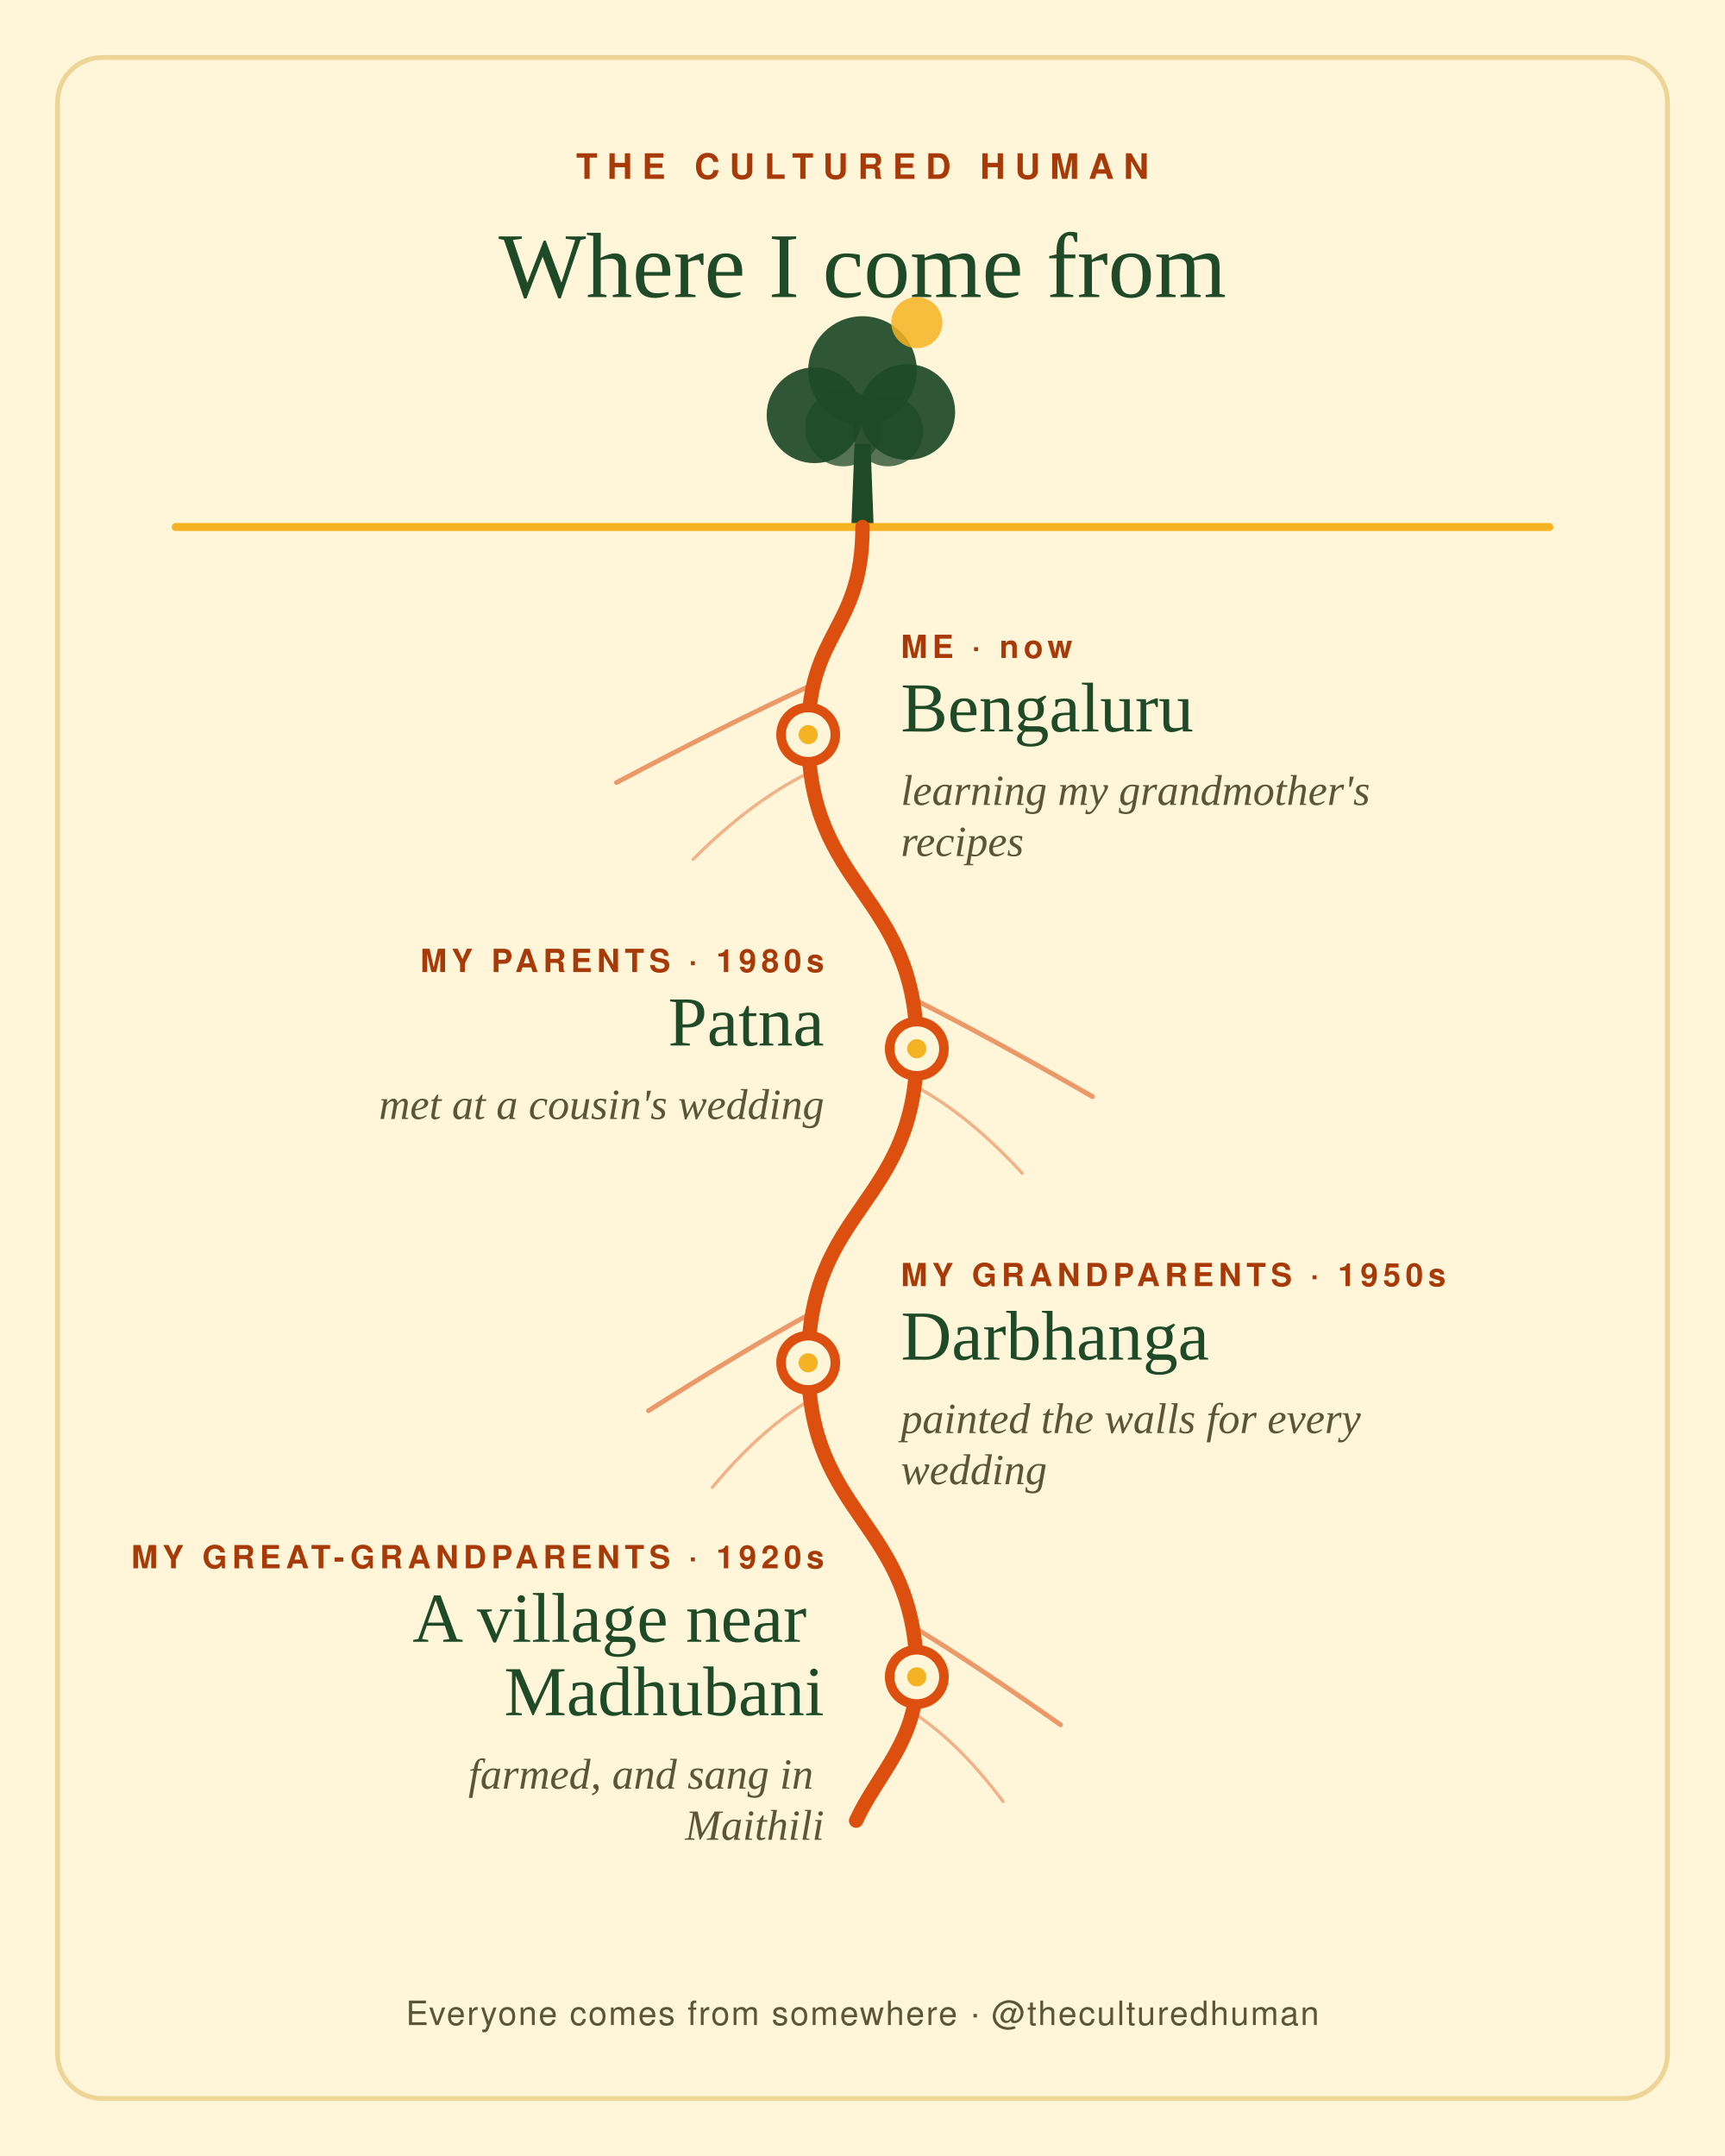
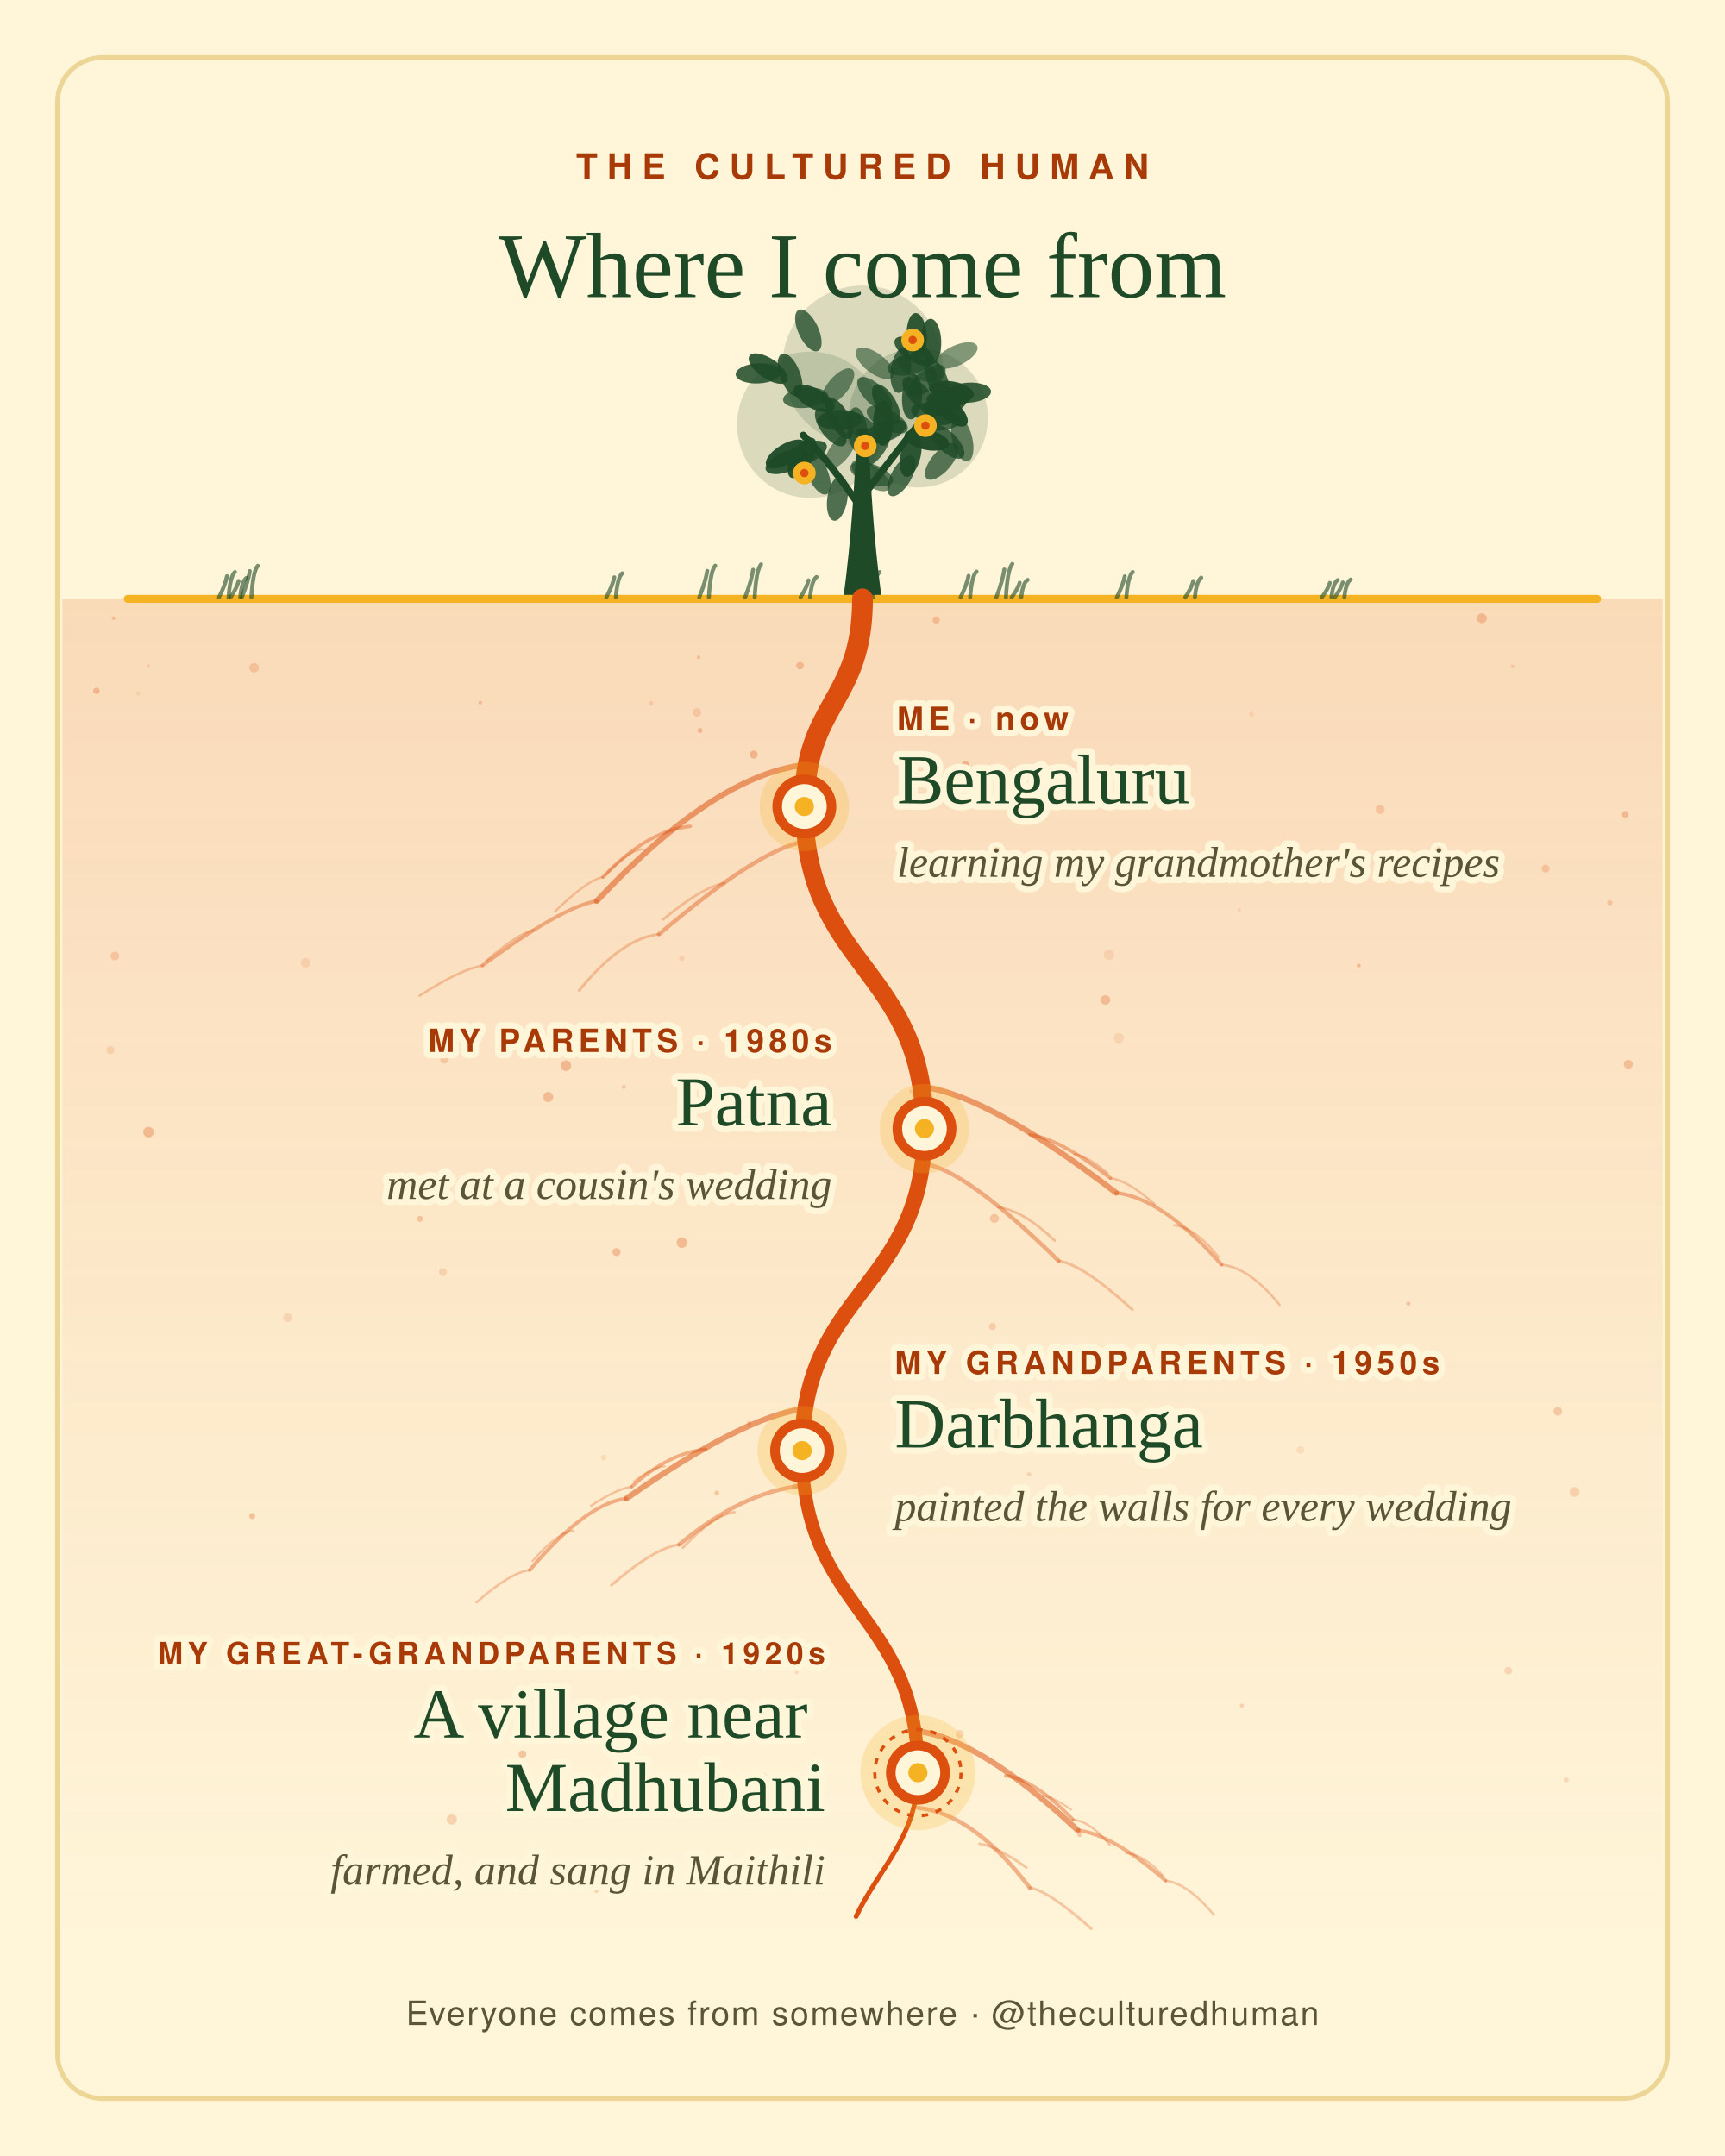
<svg xmlns="http://www.w3.org/2000/svg" viewBox="0 0 1080 1350" width="1080" height="1350">
  <rect width="1080" height="1350" fill="#FFF5D9" />
-   <rect x="36" y="36" width="1008" height="1278" rx="28" fill="none" stroke="#EDD596" stroke-width="3" />
+   <defs>
+     <linearGradient id="ex-soil" x1="0" y1="0" x2="0" y2="1">
+       <stop offset="0" stop-color="#DC4F0E" stop-opacity="0.16" />
+       <stop offset="1" stop-color="#DC4F0E" stop-opacity="0" />
+     </linearGradient>
+   </defs>
+   <rect x="39" y="375" width="1002" height="845" fill="url(#ex-soil)" />
+   <circle cx="462.8" cy="649.8" r="2" fill="#DC4F0E" fill-opacity="0.116" />
+   <circle cx="343.2" cy="686.9" r="3.2" fill="#DC4F0E" fill-opacity="0.268" />
+   <circle cx="944.3" cy="1046.1" r="2.4" fill="#DC4F0E" fill-opacity="0.174" />
+   <circle cx="448.8" cy="934.8" r="1.5" fill="#DC4F0E" fill-opacity="0.253" />
+   <circle cx="300.7" cy="440" r="1.2" fill="#DC4F0E" fill-opacity="0.232" />
+   <circle cx="692.1" cy="626.1" r="3" fill="#DC4F0E" fill-opacity="0.267" />
+   <circle cx="967.7" cy="543.9" r="2.5" fill="#DC4F0E" fill-opacity="0.201" />
+   <circle cx="437.4" cy="411.6" r="1.2" fill="#DC4F0E" fill-opacity="0.204" />
+   <circle cx="694.3" cy="597.8" r="3.3" fill="#DC4F0E" fill-opacity="0.107" />
+   <circle cx="985.8" cy="934.2" r="3.1" fill="#DC4F0E" fill-opacity="0.174" />
+   <circle cx="975.3" cy="883.7" r="2.7" fill="#DC4F0E" fill-opacity="0.223" />
+   <circle cx="86.5" cy="434.1" r="1.2" fill="#DC4F0E" fill-opacity="0.112" />
+   <circle cx="850.7" cy="604.6" r="1.2" fill="#DC4F0E" fill-opacity="0.292" />
+   <circle cx="262.9" cy="763.2" r="1.9" fill="#DC4F0E" fill-opacity="0.253" />
+   <circle cx="1007.9" cy="565.3" r="1.7" fill="#DC4F0E" fill-opacity="0.206" />
+   <circle cx="478.6" cy="1112.7" r="2.2" fill="#DC4F0E" fill-opacity="0.206" />
+   <circle cx="783.5" cy="447.2" r="1.5" fill="#DC4F0E" fill-opacity="0.108" />
+   <circle cx="516.5" cy="971.8" r="2" fill="#DC4F0E" fill-opacity="0.216" />
+   <circle cx="864.1" cy="506.9" r="2.8" fill="#DC4F0E" fill-opacity="0.198" />
+   <circle cx="436.4" cy="446.1" r="2.7" fill="#DC4F0E" fill-opacity="0.167" />
+   <circle cx="570.4" cy="683.2" r="1.2" fill="#DC4F0E" fill-opacity="0.171" />
+   <circle cx="600.8" cy="1085.8" r="2.6" fill="#DC4F0E" fill-opacity="0.175" />
+   <circle cx="498.1" cy="930.7" r="2" fill="#DC4F0E" fill-opacity="0.177" />
+   <circle cx="69.1" cy="657.5" r="2.5" fill="#DC4F0E" fill-opacity="0.139" />
+   <circle cx="157.9" cy="949.3" r="1.9" fill="#DC4F0E" fill-opacity="0.283" />
+   <circle cx="93" cy="708.9" r="3.3" fill="#DC4F0E" fill-opacity="0.295" />
+   <circle cx="927.8" cy="387.1" r="3.1" fill="#DC4F0E" fill-opacity="0.255" />
+   <circle cx="498.7" cy="1047" r="1.3" fill="#DC4F0E" fill-opacity="0.136" />
+   <circle cx="604.5" cy="479" r="2.4" fill="#DC4F0E" fill-opacity="0.292" />
+   <circle cx="71.9" cy="598.6" r="2.7" fill="#DC4F0E" fill-opacity="0.207" />
+   <circle cx="469" cy="891.2" r="1.4" fill="#DC4F0E" fill-opacity="0.239" />
+   <circle cx="644.3" cy="923.2" r="1.4" fill="#DC4F0E" fill-opacity="0.165" />
+   <circle cx="282.9" cy="1139.3" r="3.2" fill="#DC4F0E" fill-opacity="0.202" />
+   <circle cx="354.3" cy="667.3" r="3.3" fill="#DC4F0E" fill-opacity="0.293" />
+   <circle cx="980.6" cy="1114.5" r="1.6" fill="#DC4F0E" fill-opacity="0.158" />
+   <circle cx="373.4" cy="1183.7" r="1.6" fill="#DC4F0E" fill-opacity="0.188" />
+   <circle cx="777.5" cy="1068" r="1.3" fill="#DC4F0E" fill-opacity="0.195" />
+   <circle cx="785.8" cy="537.1" r="3.2" fill="#DC4F0E" fill-opacity="0.136" />
+   <circle cx="92.9" cy="417" r="1.2" fill="#DC4F0E" fill-opacity="0.118" />
+   <circle cx="191.3" cy="602.9" r="3" fill="#DC4F0E" fill-opacity="0.13" />
+   <circle cx="947.1" cy="417.3" r="1.2" fill="#DC4F0E" fill-opacity="0.146" />
+   <circle cx="60.4" cy="432.6" r="2" fill="#DC4F0E" fill-opacity="0.277" />
+   <circle cx="438.3" cy="457.4" r="1.6" fill="#DC4F0E" fill-opacity="0.271" />
+   <circle cx="621.4" cy="830.6" r="2.2" fill="#DC4F0E" fill-opacity="0.188" />
+   <circle cx="426.9" cy="600.1" r="1.7" fill="#DC4F0E" fill-opacity="0.131" />
+   <circle cx="775.9" cy="569.7" r="1.2" fill="#DC4F0E" fill-opacity="0.118" />
+   <circle cx="675.9" cy="1148.8" r="1.5" fill="#DC4F0E" fill-opacity="0.239" />
+   <circle cx="327.1" cy="1098.4" r="2.4" fill="#DC4F0E" fill-opacity="0.274" />
+   <circle cx="71.1" cy="387.2" r="1.1" fill="#DC4F0E" fill-opacity="0.22" />
+   <circle cx="494.8" cy="504.4" r="1.6" fill="#DC4F0E" fill-opacity="0.24" />
+   <circle cx="386" cy="784" r="2.5" fill="#DC4F0E" fill-opacity="0.288" />
+   <circle cx="390.6" cy="680.6" r="1.3" fill="#DC4F0E" fill-opacity="0.208" />
+   <circle cx="622.6" cy="762.9" r="2.8" fill="#DC4F0E" fill-opacity="0.231" />
+   <circle cx="814.2" cy="907.9" r="2.4" fill="#DC4F0E" fill-opacity="0.102" />
+   <circle cx="486.8" cy="911.8" r="2.5" fill="#DC4F0E" fill-opacity="0.27" />
+   <circle cx="1019.5" cy="666.4" r="2.8" fill="#DC4F0E" fill-opacity="0.248" />
+   <circle cx="180.1" cy="825.1" r="2.8" fill="#DC4F0E" fill-opacity="0.125" />
+   <circle cx="500.9" cy="416.8" r="2.4" fill="#DC4F0E" fill-opacity="0.259" />
+   <circle cx="159.1" cy="418.1" r="3" fill="#DC4F0E" fill-opacity="0.197" />
+   <circle cx="488.9" cy="746.1" r="1.2" fill="#DC4F0E" fill-opacity="0.13" />
+   <circle cx="471.9" cy="472.5" r="2.5" fill="#DC4F0E" fill-opacity="0.286" />
+   <circle cx="1017.6" cy="510" r="2.1" fill="#DC4F0E" fill-opacity="0.264" />
+   <circle cx="277.3" cy="796.6" r="2.5" fill="#DC4F0E" fill-opacity="0.146" />
+   <circle cx="278.2" cy="663.2" r="2.7" fill="#DC4F0E" fill-opacity="0.184" />
+   <circle cx="586.1" cy="388.3" r="2.2" fill="#DC4F0E" fill-opacity="0.253" />
+   <circle cx="426.9" cy="778.1" r="3.3" fill="#DC4F0E" fill-opacity="0.294" />
+   <circle cx="407.5" cy="440.4" r="1.5" fill="#DC4F0E" fill-opacity="0.148" />
+   <circle cx="378" cy="912.7" r="1.8" fill="#DC4F0E" fill-opacity="0.109" />
+   <circle cx="700.5" cy="650" r="3.2" fill="#DC4F0E" fill-opacity="0.114" />
+   <circle cx="881.8" cy="816.3" r="1.3" fill="#DC4F0E" fill-opacity="0.255" />
+   <path d="M528 375 C533.5 332.5 534.6 307 536.7 268.2 L543.3 268.2 C545.5 307 546.5 332.5 552 375 Z" fill="#1E4A27" />
+   <path d="M540 319.7 Q520.4 290 502.9 272.5 M540 311.2 Q557.4 287.8 574.9 266" fill="none" stroke="#1E4A27" stroke-width="4.4" stroke-linecap="round" />
+   <circle cx="507.3" cy="266" r="45.8" fill="#1E4A27" fill-opacity="0.16" />
+   <circle cx="574.9" cy="261.6" r="43.6" fill="#1E4A27" fill-opacity="0.16" />
+   <circle cx="540" cy="228.9" r="50.1" fill="#1E4A27" fill-opacity="0.16" />
+   <ellipse cx="520.1" cy="267.5" rx="14.2" ry="6.3" transform="rotate(53.2 520.1 267.5)" fill="#1E4A27" fill-opacity="0.84" />
+   <ellipse cx="552.9" cy="265" rx="14.2" ry="6.3" transform="rotate(89.9 552.9 265)" fill="#1E4A27" fill-opacity="0.919" />
+   <ellipse cx="591.1" cy="253.6" rx="14.2" ry="6.3" transform="rotate(167.9 591.1 253.6)" fill="#1E4A27" fill-opacity="0.874" />
+   <ellipse cx="545.2" cy="297.8" rx="14.2" ry="6.3" transform="rotate(36 545.2 297.8)" fill="#1E4A27" fill-opacity="0.587" />
+   <ellipse cx="509.7" cy="249.5" rx="14.2" ry="6.3" transform="rotate(28.1 509.7 249.5)" fill="#1E4A27" fill-opacity="0.925" />
+   <ellipse cx="598.9" cy="222.6" rx="14.2" ry="6.3" transform="rotate(154.9 598.9 222.6)" fill="#1E4A27" fill-opacity="0.553" />
+   <ellipse cx="524.5" cy="242.2" rx="14.2" ry="6.3" transform="rotate(130.2 524.5 242.2)" fill="#1E4A27" fill-opacity="0.594" />
+   <ellipse cx="574.5" cy="230.6" rx="14.2" ry="6.3" transform="rotate(27.3 574.5 230.6)" fill="#1E4A27" fill-opacity="0.59" />
+   <ellipse cx="547.7" cy="247" rx="14.2" ry="6.3" transform="rotate(44.8 547.7 247)" fill="#1E4A27" fill-opacity="0.696" />
+   <ellipse cx="525.7" cy="263" rx="14.2" ry="6.3" transform="rotate(177.8 525.7 263)" fill="#1E4A27" fill-opacity="0.861" />
+   <ellipse cx="602.5" cy="275.1" rx="14.2" ry="6.3" transform="rotate(76.2 602.5 275.1)" fill="#1E4A27" fill-opacity="0.669" />
+   <ellipse cx="574" cy="210.2" rx="14.2" ry="6.3" transform="rotate(86.7 574 210.2)" fill="#1E4A27" fill-opacity="0.91" />
+   <ellipse cx="572.5" cy="220" rx="14.2" ry="6.3" transform="rotate(32 572.5 220)" fill="#1E4A27" fill-opacity="0.861" />
+   <ellipse cx="494.7" cy="234.8" rx="14.2" ry="6.3" transform="rotate(69.1 494.7 234.8)" fill="#1E4A27" fill-opacity="0.834" />
+   <ellipse cx="569.5" cy="228.4" rx="14.2" ry="6.3" transform="rotate(168.2 569.5 228.4)" fill="#1E4A27" fill-opacity="0.731" />
+   <ellipse cx="547.7" cy="280.5" rx="14.2" ry="6.3" transform="rotate(125.9 547.7 280.5)" fill="#1E4A27" fill-opacity="0.785" />
+   <ellipse cx="512" cy="296.4" rx="14.2" ry="6.3" transform="rotate(66.5 512 296.4)" fill="#1E4A27" fill-opacity="0.745" />
+   <ellipse cx="545.7" cy="296.9" rx="14.2" ry="6.3" transform="rotate(20.6 545.7 296.9)" fill="#1E4A27" fill-opacity="0.677" />
+   <ellipse cx="536.7" cy="269.2" rx="14.2" ry="6.3" transform="rotate(85 536.7 269.2)" fill="#1E4A27" fill-opacity="0.721" />
+   <ellipse cx="504.4" cy="249.1" rx="14.2" ry="6.3" transform="rotate(174.2 504.4 249.1)" fill="#1E4A27" fill-opacity="0.727" />
+   <ellipse cx="589.5" cy="288.9" rx="14.2" ry="6.3" transform="rotate(130.6 589.5 288.9)" fill="#1E4A27" fill-opacity="0.708" />
+   <ellipse cx="547.7" cy="227.5" rx="14.2" ry="6.3" transform="rotate(37 547.7 227.5)" fill="#1E4A27" fill-opacity="0.568" />
+   <ellipse cx="526.3" cy="281.9" rx="14.2" ry="6.3" transform="rotate(127.6 526.3 281.9)" fill="#1E4A27" fill-opacity="0.571" />
+   <ellipse cx="564.4" cy="298" rx="14.2" ry="6.3" transform="rotate(119.6 564.4 298)" fill="#1E4A27" fill-opacity="0.781" />
+   <ellipse cx="502.2" cy="286.7" rx="14.2" ry="6.3" transform="rotate(120.2 502.2 286.7)" fill="#1E4A27" fill-opacity="0.936" />
+   <ellipse cx="524.3" cy="312" rx="14.2" ry="6.3" transform="rotate(98.9 524.3 312)" fill="#1E4A27" fill-opacity="0.778" />
+   <ellipse cx="594.5" cy="256.6" rx="14.2" ry="6.3" transform="rotate(41.5 594.5 256.6)" fill="#1E4A27" fill-opacity="0.976" />
+   <ellipse cx="586.7" cy="237.5" rx="14.2" ry="6.3" transform="rotate(67.6 586.7 237.5)" fill="#1E4A27" fill-opacity="0.813" />
+   <ellipse cx="584.3" cy="259.3" rx="14.2" ry="6.3" transform="rotate(13.1 584.3 259.3)" fill="#1E4A27" fill-opacity="0.833" />
+   <ellipse cx="554" cy="270.2" rx="14.2" ry="6.3" transform="rotate(159.9 554 270.2)" fill="#1E4A27" fill-opacity="0.829" />
+   <ellipse cx="580.2" cy="275.4" rx="14.2" ry="6.3" transform="rotate(11.8 580.2 275.4)" fill="#1E4A27" fill-opacity="0.966" />
+   <ellipse cx="595.7" cy="245.1" rx="14.2" ry="6.3" transform="rotate(9.4 595.7 245.1)" fill="#1E4A27" fill-opacity="0.942" />
+   <ellipse cx="555.5" cy="262.8" rx="14.2" ry="6.3" transform="rotate(27.9 555.5 262.8)" fill="#1E4A27" fill-opacity="0.68" />
+   <ellipse cx="580.1" cy="238.4" rx="14.2" ry="6.3" transform="rotate(143.2 580.1 238.4)" fill="#1E4A27" fill-opacity="0.717" />
+   <ellipse cx="592.7" cy="276.4" rx="14.2" ry="6.3" transform="rotate(44.1 592.7 276.4)" fill="#1E4A27" fill-opacity="0.807" />
+   <ellipse cx="575.6" cy="247.3" rx="14.2" ry="6.3" transform="rotate(47.7 575.6 247.3)" fill="#1E4A27" fill-opacity="0.814" />
+   <ellipse cx="564" cy="231.9" rx="14.2" ry="6.3" transform="rotate(97.5 564 231.9)" fill="#1E4A27" fill-opacity="0.794" />
+   <ellipse cx="506.1" cy="206.9" rx="14.2" ry="6.3" transform="rotate(64.9 506.1 206.9)" fill="#1E4A27" fill-opacity="0.772" />
+   <ellipse cx="570.2" cy="284.7" rx="14.2" ry="6.3" transform="rotate(102.6 570.2 284.7)" fill="#1E4A27" fill-opacity="0.92" />
+   <ellipse cx="481" cy="230.8" rx="14.2" ry="6.3" transform="rotate(34.3 481 230.8)" fill="#1E4A27" fill-opacity="0.892" />
+   <ellipse cx="587.7" cy="263.4" rx="14.2" ry="6.3" transform="rotate(177 587.7 263.4)" fill="#1E4A27" fill-opacity="0.775" />
+   <ellipse cx="474.8" cy="233.8" rx="14.2" ry="6.3" transform="rotate(177.1 474.8 233.8)" fill="#1E4A27" fill-opacity="0.846" />
+   <ellipse cx="583" cy="213.8" rx="14.2" ry="6.3" transform="rotate(88.2 583 213.8)" fill="#1E4A27" fill-opacity="0.878" />
+   <ellipse cx="554.9" cy="253.3" rx="14.2" ry="6.3" transform="rotate(60.1 554.9 253.3)" fill="#1E4A27" fill-opacity="0.867" />
+   <ellipse cx="594.2" cy="249.1" rx="14.2" ry="6.3" transform="rotate(174.8 594.2 249.1)" fill="#1E4A27" fill-opacity="0.92" />
+   <ellipse cx="571.1" cy="248.4" rx="14.2" ry="6.3" transform="rotate(94 571.1 248.4)" fill="#1E4A27" fill-opacity="0.832" />
+   <ellipse cx="492.7" cy="289" rx="14.2" ry="6.3" transform="rotate(158.2 492.7 289)" fill="#1E4A27" fill-opacity="0.896" />
+   <ellipse cx="504.4" cy="284" rx="14.2" ry="6.3" transform="rotate(157 504.4 284)" fill="#1E4A27" fill-opacity="0.862" />
+   <ellipse cx="540.2" cy="267.7" rx="14.2" ry="6.3" transform="rotate(36.5 540.2 267.7)" fill="#1E4A27" fill-opacity="0.731" />
+   <ellipse cx="606.3" cy="245.9" rx="14.2" ry="6.3" transform="rotate(176.5 606.3 245.9)" fill="#1E4A27" fill-opacity="0.865" />
+   <ellipse cx="492.1" cy="284.3" rx="14.2" ry="6.3" transform="rotate(149.3 492.1 284.3)" fill="#1E4A27" fill-opacity="0.949" />
+   <ellipse cx="525.4" cy="262" rx="14.2" ry="6.3" transform="rotate(61.4 525.4 262)" fill="#1E4A27" fill-opacity="0.879" />
+   <g class="tch-gen" style="--i:0">
+     <circle cx="503.6" cy="296.2" r="7.1" fill="#F5B323" />
+     <circle cx="503.6" cy="296.2" r="2.6" fill="#DC4F0E" />
+   </g>
+   <g class="tch-gen" style="--i:1">
+     <circle cx="571.4" cy="212.9" r="7.1" fill="#F5B323" />
+     <circle cx="571.4" cy="212.9" r="2.6" fill="#DC4F0E" />
+   </g>
+   <g class="tch-gen" style="--i:2">
+     <circle cx="579.4" cy="266.5" r="7.1" fill="#F5B323" />
+     <circle cx="579.4" cy="266.5" r="2.6" fill="#DC4F0E" />
+   </g>
+   <g class="tch-gen" style="--i:3">
+     <circle cx="541.7" cy="279.2" r="7.1" fill="#F5B323" />
+     <circle cx="541.7" cy="279.2" r="2.6" fill="#DC4F0E" />
+   </g>
+   <line x1="80" y1="375" x2="1000" y2="375" stroke="#F5B323" stroke-width="5" stroke-linecap="round" />
+   <path d="M437.8 374 q4 -9.9 5 -16.5 M443.8 374 q1 -16.5 4 -19.8" fill="none" stroke="#1E4A27" stroke-width="2.5" stroke-linecap="round" stroke-opacity="0.6" />
+   <path d="M835.7 374 q4 -5.6 5 -9.3 M841.7 374 q1 -9.3 4 -11.1" fill="none" stroke="#1E4A27" stroke-width="2.5" stroke-linecap="round" stroke-opacity="0.6" />
+   <path d="M623.8 374 q4 -10.5 5 -17.4 M629.8 374 q1 -17.4 4 -20.9" fill="none" stroke="#1E4A27" stroke-width="2.5" stroke-linecap="round" stroke-opacity="0.6" />
+   <path d="M379.6 374 q4 -7.5 5 -12.5 M385.6 374 q1 -12.5 4 -15" fill="none" stroke="#1E4A27" stroke-width="2.5" stroke-linecap="round" stroke-opacity="0.6" />
+   <path d="M537.8 374 q4 -7 5 -11.6 M543.8 374 q1 -11.6 4 -13.9" fill="none" stroke="#1E4A27" stroke-width="2.5" stroke-linecap="round" stroke-opacity="0.6" />
+   <path d="M699.2 374 q4 -7.9 5 -13.1 M705.2 374 q1 -13.1 4 -15.8" fill="none" stroke="#1E4A27" stroke-width="2.5" stroke-linecap="round" stroke-opacity="0.6" />
+   <path d="M137.1 374 q4 -7.9 5 -13.2 M143.1 374 q1 -13.2 4 -15.8" fill="none" stroke="#1E4A27" stroke-width="2.5" stroke-linecap="round" stroke-opacity="0.6" />
+   <path d="M466.5 374 q4 -10.3 5 -17.2 M472.5 374 q1 -17.2 4 -20.6" fill="none" stroke="#1E4A27" stroke-width="2.5" stroke-linecap="round" stroke-opacity="0.6" />
+   <path d="M144.4 374 q4 -6.1 5 -10.2 M150.4 374 q1 -10.2 4 -12.2" fill="none" stroke="#1E4A27" stroke-width="2.5" stroke-linecap="round" stroke-opacity="0.6" />
+   <path d="M501.2 374 q4 -6.3 5 -10.6 M507.2 374 q1 -10.6 4 -12.7" fill="none" stroke="#1E4A27" stroke-width="2.5" stroke-linecap="round" stroke-opacity="0.6" />
+   <path d="M601.4 374 q4 -8.1 5 -13.4 M607.4 374 q1 -13.4 4 -16.1" fill="none" stroke="#1E4A27" stroke-width="2.5" stroke-linecap="round" stroke-opacity="0.6" />
+   <path d="M742.1 374 q4 -6.1 5 -10.2 M748.1 374 q1 -10.2 4 -12.3" fill="none" stroke="#1E4A27" stroke-width="2.5" stroke-linecap="round" stroke-opacity="0.6" />
+   <path d="M827.6 374 q4 -5.4 5 -9 M833.6 374 q1 -9 4 -10.8" fill="none" stroke="#1E4A27" stroke-width="2.5" stroke-linecap="round" stroke-opacity="0.6" />
+   <path d="M540.7 374 q4 -7.9 5 -13.2 M546.7 374 q1 -13.2 4 -15.8" fill="none" stroke="#1E4A27" stroke-width="2.5" stroke-linecap="round" stroke-opacity="0.6" />
+   <path d="M151.4 374 q4 -9.8 5 -16.4 M157.4 374 q1 -16.4 4 -19.7" fill="none" stroke="#1E4A27" stroke-width="2.5" stroke-linecap="round" stroke-opacity="0.6" />
+   <path d="M633.4 374 q4 -5.5 5 -9.1 M639.4 374 q1 -9.1 4 -10.9" fill="none" stroke="#1E4A27" stroke-width="2.5" stroke-linecap="round" stroke-opacity="0.6" />
+   <path d="M503.6 479 Q447.2 485.5 373.6 564.2" fill="none" stroke="#DC4F0E" stroke-width="3.6" stroke-opacity="0.52" stroke-linecap="round" />
+   <path d="M373.6 564.2 Q351.6 567.8 302.1 604.6" fill="none" stroke="#DC4F0E" stroke-width="2.3" stroke-opacity="0.4" stroke-linecap="round" />
+   <path d="M302.1 604.6 Q289.1 606.6 262.8 623.4" fill="none" stroke="#DC4F0E" stroke-width="1.5" stroke-opacity="0.28" stroke-linecap="round" />
+   <path d="M334.3 582.4 Q325 583.9 304.3 601.7" fill="none" stroke="#DC4F0E" stroke-width="1.4" stroke-opacity="0.28" stroke-linecap="round" />
+   <path d="M432.1 517.4 Q405.3 520.1 377.5 549.2" fill="none" stroke="#DC4F0E" stroke-width="2.2" stroke-opacity="0.4" stroke-linecap="round" />
+   <path d="M377.5 549.2 Q368.2 550.7 347.5 570.7" fill="none" stroke="#DC4F0E" stroke-width="1.4" stroke-opacity="0.28" stroke-linecap="round" />
+   <path d="M402.1 531.7 Q393 532.8 379.1 548" fill="none" stroke="#DC4F0E" stroke-width="1.3" stroke-opacity="0.28" stroke-linecap="round" />
+   <path d="M503.6 527 Q475.3 531.6 412.6 585" fill="none" stroke="#DC4F0E" stroke-width="2.6" stroke-opacity="0.4" stroke-linecap="round" />
+   <path d="M412.6 585 Q389.2 587.5 362.6 620.2" fill="none" stroke="#DC4F0E" stroke-width="1.7" stroke-opacity="0.28" stroke-linecap="round" />
+   <path d="M453.6 553.1 Q440.2 555 415.3 575.6" fill="none" stroke="#DC4F0E" stroke-width="1.6" stroke-opacity="0.28" stroke-linecap="round" />
+   <path d="M578.8 680.7 Q620.2 686.7 698.8 746.9" fill="none" stroke="#DC4F0E" stroke-width="3.6" stroke-opacity="0.52" stroke-linecap="round" />
+   <path d="M698.8 746.9 Q727.9 750.2 764.8 791.9" fill="none" stroke="#DC4F0E" stroke-width="2.3" stroke-opacity="0.4" stroke-linecap="round" />
+   <path d="M764.8 791.9 Q782.3 793.7 801.1 817" fill="none" stroke="#DC4F0E" stroke-width="1.5" stroke-opacity="0.28" stroke-linecap="round" />
+   <path d="M735.1 767.2 Q748.3 768.6 762.9 787.1" fill="none" stroke="#DC4F0E" stroke-width="1.4" stroke-opacity="0.28" stroke-linecap="round" />
+   <path d="M644.8 710.5 Q663.6 713 695.2 737.7" fill="none" stroke="#DC4F0E" stroke-width="2.2" stroke-opacity="0.4" stroke-linecap="round" />
+   <path d="M695.2 737.7 Q706.2 739.1 723 754.1" fill="none" stroke="#DC4F0E" stroke-width="1.4" stroke-opacity="0.28" stroke-linecap="round" />
+   <path d="M672.6 722.7 Q681 723.8 693.7 734.8" fill="none" stroke="#DC4F0E" stroke-width="1.3" stroke-opacity="0.28" stroke-linecap="round" />
+   <path d="M578.8 728.7 Q605.1 732.9 662.8 789.5" fill="none" stroke="#DC4F0E" stroke-width="2.6" stroke-opacity="0.4" stroke-linecap="round" />
+   <path d="M662.8 789.5 Q678.1 791.8 709 820.1" fill="none" stroke="#DC4F0E" stroke-width="1.7" stroke-opacity="0.28" stroke-linecap="round" />
+   <path d="M625 756 Q640.5 757.8 660.3 776.8" fill="none" stroke="#DC4F0E" stroke-width="1.6" stroke-opacity="0.28" stroke-linecap="round" />
+   <path d="M502.2 882.3 Q464.4 887.8 392.2 938.3" fill="none" stroke="#DC4F0E" stroke-width="3.6" stroke-opacity="0.52" stroke-linecap="round" />
+   <path d="M392.2 938.3 Q367.1 941.3 331.7 983.1" fill="none" stroke="#DC4F0E" stroke-width="2.3" stroke-opacity="0.4" stroke-linecap="round" />
+   <path d="M331.7 983.1 Q319.2 984.8 298.4 1003.3" fill="none" stroke="#DC4F0E" stroke-width="1.5" stroke-opacity="0.28" stroke-linecap="round" />
+   <path d="M358.9 958.5 Q348.7 959.8 333.5 977.4" fill="none" stroke="#DC4F0E" stroke-width="1.4" stroke-opacity="0.28" stroke-linecap="round" />
+   <path d="M441.7 907.5 Q418.7 909.8 395.5 930.9" fill="none" stroke="#DC4F0E" stroke-width="2.2" stroke-opacity="0.4" stroke-linecap="round" />
+   <path d="M395.5 930.9 Q386 932.2 370 942.9" fill="none" stroke="#DC4F0E" stroke-width="1.4" stroke-opacity="0.28" stroke-linecap="round" />
+   <path d="M416.2 918.1 Q407.8 919 396.8 927.8" fill="none" stroke="#DC4F0E" stroke-width="1.3" stroke-opacity="0.28" stroke-linecap="round" />
+   <path d="M502.2 930.3 Q464.6 934.2 425.2 967.2" fill="none" stroke="#DC4F0E" stroke-width="2.6" stroke-opacity="0.4" stroke-linecap="round" />
+   <path d="M425.2 967.2 Q409.5 969.3 382.8 992.6" fill="none" stroke="#DC4F0E" stroke-width="1.7" stroke-opacity="0.28" stroke-linecap="round" />
+   <path d="M459.8 946.9 Q447.1 948.5 427.5 969.1" fill="none" stroke="#DC4F0E" stroke-width="1.6" stroke-opacity="0.28" stroke-linecap="round" />
+   <path d="M574.7 1084 Q613.5 1089 674.7 1146" fill="none" stroke="#DC4F0E" stroke-width="3.6" stroke-opacity="0.52" stroke-linecap="round" />
+   <path d="M674.7 1146 Q696.9 1148.8 729.7 1177.6" fill="none" stroke="#DC4F0E" stroke-width="2.3" stroke-opacity="0.4" stroke-linecap="round" />
+   <path d="M729.7 1177.6 Q743.4 1179.1 760 1199" fill="none" stroke="#DC4F0E" stroke-width="1.5" stroke-opacity="0.28" stroke-linecap="round" />
+   <path d="M705 1160.3 Q716.4 1161.4 728.1 1174.5" fill="none" stroke="#DC4F0E" stroke-width="1.4" stroke-opacity="0.28" stroke-linecap="round" />
+   <path d="M629.7 1111.9 Q647.4 1114 671.7 1139.3" fill="none" stroke="#DC4F0E" stroke-width="2.2" stroke-opacity="0.4" stroke-linecap="round" />
+   <path d="M671.7 1139.3 Q682.7 1140.5 694.8 1155.2" fill="none" stroke="#DC4F0E" stroke-width="1.4" stroke-opacity="0.28" stroke-linecap="round" />
+   <path d="M652.8 1124.3 Q659.3 1125.1 670.5 1133" fill="none" stroke="#DC4F0E" stroke-width="1.3" stroke-opacity="0.28" stroke-linecap="round" />
+   <path d="M574.7 1132 Q609.3 1135.5 644.7 1182" fill="none" stroke="#DC4F0E" stroke-width="2.6" stroke-opacity="0.4" stroke-linecap="round" />
+   <path d="M644.7 1182 Q656.5 1183.9 683.2 1207.6" fill="none" stroke="#DC4F0E" stroke-width="1.7" stroke-opacity="0.28" stroke-linecap="round" />
+   <path d="M613.2 1154.5 Q624.1 1156 642.6 1169.4" fill="none" stroke="#DC4F0E" stroke-width="1.6" stroke-opacity="0.28" stroke-linecap="round" />
+   <path class="tch-draw" pathLength="1" style="--d:0" d="M540 375 C540 440 503.6 440 503.6 505" fill="none" stroke="#DC4F0E" stroke-width="13" stroke-linecap="round" />
+   <path class="tch-draw" pathLength="1" style="--d:1" d="M503.6 505 C503.6 605.8 578.8 605.8 578.8 706.7" fill="none" stroke="#DC4F0E" stroke-width="11.4" stroke-linecap="round" />
+   <path class="tch-draw" pathLength="1" style="--d:2" d="M578.8 706.7 C578.8 807.5 502.2 807.5 502.2 908.3" fill="none" stroke="#DC4F0E" stroke-width="9.8" stroke-linecap="round" />
+   <path class="tch-draw" pathLength="1" style="--d:3" d="M502.2 908.3 C502.2 1009.2 574.7 1009.2 574.7 1110" fill="none" stroke="#DC4F0E" stroke-width="8.2" stroke-linecap="round" />
+   <path class="tch-draw" pathLength="1" style="--d:4" d="M574.7 1110 C574.7 1150 550 1170 536 1200" fill="none" stroke="#DC4F0E" stroke-width="3" stroke-linecap="round" />
+   <g class="tch-gen" data-gen="0" style="--i:0">
+     <circle cx="503.6" cy="505" r="28" fill="#F5B323" fill-opacity="0.22" />
+     <circle cx="503.6" cy="505" r="17" fill="#FFF5D9" stroke="#DC4F0E" stroke-width="6" />
+     <circle cx="503.6" cy="505" r="6" fill="#F5B323" />
+     <text x="561.6" y="457" text-anchor="start" font-family="Helvetica, Arial, sans-serif" font-size="20" font-weight="700" letter-spacing="3" fill="#A83A07" stroke="#FFF5D9" stroke-width="8" stroke-linejoin="round" paint-order="stroke">
+       <tspan x="561.6" dy="0">ME · now</tspan>
+     </text>
+     <text x="561.6" y="503" text-anchor="start" font-family="Georgia, 'Times New Roman', serif" font-size="44" fill="#1E4A27" stroke="#FFF5D9" stroke-width="8" stroke-linejoin="round" paint-order="stroke">
+       <tspan x="561.6" dy="0">Bengaluru</tspan>
+     </text>
+     <text x="561.6" y="549" text-anchor="start" font-family="Georgia, 'Times New Roman', serif" font-style="italic" font-size="27" fill="#5A5536" stroke="#FFF5D9" stroke-width="8" stroke-linejoin="round" paint-order="stroke">
+       <tspan x="561.6" dy="0">learning my grandmother's recipes</tspan>
+     </text>
+   </g>
+   <g class="tch-gen" data-gen="1" style="--i:1">
+     <circle cx="578.8" cy="706.7" r="28" fill="#F5B323" fill-opacity="0.22" />
+     <circle cx="578.8" cy="706.7" r="17" fill="#FFF5D9" stroke="#DC4F0E" stroke-width="6" />
+     <circle cx="578.8" cy="706.7" r="6" fill="#F5B323" />
+     <text x="520.8" y="658.7" text-anchor="end" font-family="Helvetica, Arial, sans-serif" font-size="20" font-weight="700" letter-spacing="3" fill="#A83A07" stroke="#FFF5D9" stroke-width="8" stroke-linejoin="round" paint-order="stroke">
+       <tspan x="520.8" dy="0">MY PARENTS · 1980s</tspan>
+     </text>
+     <text x="520.8" y="704.7" text-anchor="end" font-family="Georgia, 'Times New Roman', serif" font-size="44" fill="#1E4A27" stroke="#FFF5D9" stroke-width="8" stroke-linejoin="round" paint-order="stroke">
+       <tspan x="520.8" dy="0">Patna</tspan>
+     </text>
+     <text x="520.8" y="750.7" text-anchor="end" font-family="Georgia, 'Times New Roman', serif" font-style="italic" font-size="27" fill="#5A5536" stroke="#FFF5D9" stroke-width="8" stroke-linejoin="round" paint-order="stroke">
+       <tspan x="520.8" dy="0">met at a cousin's wedding</tspan>
+     </text>
+   </g>
+   <g class="tch-gen" data-gen="2" style="--i:2">
+     <circle cx="502.2" cy="908.3" r="28" fill="#F5B323" fill-opacity="0.22" />
+     <circle cx="502.2" cy="908.3" r="17" fill="#FFF5D9" stroke="#DC4F0E" stroke-width="6" />
+     <circle cx="502.2" cy="908.3" r="6" fill="#F5B323" />
+     <text x="560.2" y="860.3" text-anchor="start" font-family="Helvetica, Arial, sans-serif" font-size="20" font-weight="700" letter-spacing="3" fill="#A83A07" stroke="#FFF5D9" stroke-width="8" stroke-linejoin="round" paint-order="stroke">
+       <tspan x="560.2" dy="0">MY GRANDPARENTS · 1950s</tspan>
+     </text>
+     <text x="560.2" y="906.3" text-anchor="start" font-family="Georgia, 'Times New Roman', serif" font-size="44" fill="#1E4A27" stroke="#FFF5D9" stroke-width="8" stroke-linejoin="round" paint-order="stroke">
+       <tspan x="560.2" dy="0">Darbhanga</tspan>
+     </text>
+     <text x="560.2" y="952.3" text-anchor="start" font-family="Georgia, 'Times New Roman', serif" font-style="italic" font-size="27" fill="#5A5536" stroke="#FFF5D9" stroke-width="8" stroke-linejoin="round" paint-order="stroke">
+       <tspan x="560.2" dy="0">painted the walls for every wedding</tspan>
+     </text>
+   </g>
+   <g class="tch-gen" data-gen="3" style="--i:3">
+     <circle cx="574.7" cy="1110" r="36" fill="#F5B323" fill-opacity="0.22" />
+     <circle cx="574.7" cy="1110" r="27" fill="none" stroke="#DC4F0E" stroke-width="2" stroke-dasharray="4 5" />
+     <circle cx="574.7" cy="1110" r="17" fill="#FFF5D9" stroke="#DC4F0E" stroke-width="6" />
+     <circle cx="574.7" cy="1110" r="6" fill="#F5B323" />
+     <text x="516.7" y="1042" text-anchor="end" font-family="Helvetica, Arial, sans-serif" font-size="19.1" font-weight="700" letter-spacing="3" fill="#A83A07" stroke="#FFF5D9" stroke-width="8" stroke-linejoin="round" paint-order="stroke">
+       <tspan x="516.7" dy="0">MY GREAT-GRANDPARENTS · 1920s</tspan>
+     </text>
+     <text x="516.7" y="1088" text-anchor="end" font-family="Georgia, 'Times New Roman', serif" font-size="44" fill="#1E4A27" stroke="#FFF5D9" stroke-width="8" stroke-linejoin="round" paint-order="stroke">
+       <tspan x="516.7" dy="0">A village near</tspan>
+       <tspan x="516.7" dy="46">Madhubani</tspan>
+     </text>
+     <text x="516.7" y="1180" text-anchor="end" font-family="Georgia, 'Times New Roman', serif" font-style="italic" font-size="27" fill="#5A5536" stroke="#FFF5D9" stroke-width="8" stroke-linejoin="round" paint-order="stroke">
+       <tspan x="516.7" dy="0">farmed, and sang in Maithili</tspan>
+     </text>
+   </g>
+   <rect x="36" y="36" width="1008" height="1278" rx="28" fill="none" stroke="#EDD596" stroke-opacity="1" stroke-width="3" />
  <text x="540" y="112" text-anchor="middle" font-family="Helvetica, Arial, sans-serif" font-size="22" font-weight="700" letter-spacing="6" fill="#A83A07">
    <tspan x="540" dy="0">THE CULTURED HUMAN</tspan>
  </text>
  <text x="540" y="186" text-anchor="middle" font-family="Georgia, 'Times New Roman', serif" font-size="58" fill="#1E4A27">
    <tspan x="540" dy="0">Where I come from</tspan>
  </text>
-   <g>
-     <path d="M533 330 L535 278 L545 278 L547 330 Z" fill="#1E4A27" />
-     <circle cx="510" cy="260" r="30" fill="#1E4A27" fill-opacity="0.92" />
-     <circle cx="568" cy="258" r="30" fill="#1E4A27" fill-opacity="0.92" />
-     <circle cx="540" cy="232" r="34" fill="#1E4A27" fill-opacity="0.92" />
-     <circle cx="528" cy="268" r="24" fill="#1E4A27" fill-opacity="0.75" />
-     <circle cx="556" cy="270" r="22" fill="#1E4A27" fill-opacity="0.75" />
-     <circle cx="574" cy="202" r="16" fill="#F5B323" fill-opacity="0.85" />
-   </g>
-   <line x1="110" y1="330" x2="970" y2="330" stroke="#F5B323" stroke-width="5" stroke-linecap="round" />
-   <path d="M540 330 C540 395 506 395 506 460 C506 558.333 574 558.333 574 656.667 C574 755 506 755 506 853.333 C506 951.667 574 951.667 574 1050 C574 1090 550 1110 536 1140" fill="none" stroke="#DC4F0E" stroke-width="9" stroke-linecap="round" />
-   <path d="M506 430 q-48 22 -120 60" fill="none" stroke="#DC4F0E" stroke-width="3" stroke-opacity="0.55" stroke-linecap="round" />
-   <path d="M506 484 q-36 18 -72 54" fill="none" stroke="#DC4F0E" stroke-width="2" stroke-opacity="0.4" stroke-linecap="round" />
-   <path d="M574 626.667 q44 22 110 60" fill="none" stroke="#DC4F0E" stroke-width="3" stroke-opacity="0.55" stroke-linecap="round" />
-   <path d="M574 680.667 q33 18 66 54" fill="none" stroke="#DC4F0E" stroke-width="2" stroke-opacity="0.4" stroke-linecap="round" />
-   <path d="M506 823.333 q-40 22 -100 60" fill="none" stroke="#DC4F0E" stroke-width="3" stroke-opacity="0.55" stroke-linecap="round" />
-   <path d="M506 877.333 q-30 18 -60 54" fill="none" stroke="#DC4F0E" stroke-width="2" stroke-opacity="0.4" stroke-linecap="round" />
-   <path d="M574 1020 q36 22 90 60" fill="none" stroke="#DC4F0E" stroke-width="3" stroke-opacity="0.55" stroke-linecap="round" />
-   <path d="M574 1074 q27 18 54 54" fill="none" stroke="#DC4F0E" stroke-width="2" stroke-opacity="0.4" stroke-linecap="round" />
-   <circle cx="506" cy="460" r="17" fill="#FFF5D9" stroke="#DC4F0E" stroke-width="6" />
-   <circle cx="506" cy="460" r="6" fill="#F5B323" />
-   <text x="564" y="412" text-anchor="start" font-family="Helvetica, Arial, sans-serif" font-size="20" font-weight="700" letter-spacing="3" fill="#A83A07">
-     <tspan x="564" dy="0">ME · now</tspan>
-   </text>
-   <text x="564" y="458" text-anchor="start" font-family="Georgia, 'Times New Roman', serif" font-size="44" fill="#1E4A27">
-     <tspan x="564" dy="0">Bengaluru</tspan>
-   </text>
-   <text x="564" y="504" text-anchor="start" font-family="Georgia, 'Times New Roman', serif" font-style="italic" font-size="27" fill="#5A5536">
-     <tspan x="564" dy="0">learning my grandmother's</tspan>
-     <tspan x="564" dy="32">recipes</tspan>
-   </text>
-   <circle cx="574" cy="656.667" r="17" fill="#FFF5D9" stroke="#DC4F0E" stroke-width="6" />
-   <circle cx="574" cy="656.667" r="6" fill="#F5B323" />
-   <text x="516" y="608.667" text-anchor="end" font-family="Helvetica, Arial, sans-serif" font-size="20" font-weight="700" letter-spacing="3" fill="#A83A07">
-     <tspan x="516" dy="0">MY PARENTS · 1980s</tspan>
-   </text>
-   <text x="516" y="654.667" text-anchor="end" font-family="Georgia, 'Times New Roman', serif" font-size="44" fill="#1E4A27">
-     <tspan x="516" dy="0">Patna</tspan>
-   </text>
-   <text x="516" y="700.667" text-anchor="end" font-family="Georgia, 'Times New Roman', serif" font-style="italic" font-size="27" fill="#5A5536">
-     <tspan x="516" dy="0">met at a cousin's wedding</tspan>
-   </text>
-   <circle cx="506" cy="853.333" r="17" fill="#FFF5D9" stroke="#DC4F0E" stroke-width="6" />
-   <circle cx="506" cy="853.333" r="6" fill="#F5B323" />
-   <text x="564" y="805.333" text-anchor="start" font-family="Helvetica, Arial, sans-serif" font-size="20" font-weight="700" letter-spacing="3" fill="#A83A07">
-     <tspan x="564" dy="0">MY GRANDPARENTS · 1950s</tspan>
-   </text>
-   <text x="564" y="851.333" text-anchor="start" font-family="Georgia, 'Times New Roman', serif" font-size="44" fill="#1E4A27">
-     <tspan x="564" dy="0">Darbhanga</tspan>
-   </text>
-   <text x="564" y="897.333" text-anchor="start" font-family="Georgia, 'Times New Roman', serif" font-style="italic" font-size="27" fill="#5A5536">
-     <tspan x="564" dy="0">painted the walls for every</tspan>
-     <tspan x="564" dy="32">wedding</tspan>
-   </text>
-   <circle cx="574" cy="1050" r="17" fill="#FFF5D9" stroke="#DC4F0E" stroke-width="6" />
-   <circle cx="574" cy="1050" r="6" fill="#F5B323" />
-   <text x="516" y="982" text-anchor="end" font-family="Helvetica, Arial, sans-serif" font-size="20" font-weight="700" letter-spacing="3" fill="#A83A07">
-     <tspan x="516" dy="0">MY GREAT-GRANDPARENTS · 1920s</tspan>
-   </text>
-   <text x="516" y="1028" text-anchor="end" font-family="Georgia, 'Times New Roman', serif" font-size="44" fill="#1E4A27">
-     <tspan x="516" dy="0">A village near</tspan>
-     <tspan x="516" dy="46">Madhubani</tspan>
-   </text>
-   <text x="516" y="1120" text-anchor="end" font-family="Georgia, 'Times New Roman', serif" font-style="italic" font-size="27" fill="#5A5536">
-     <tspan x="516" dy="0">farmed, and sang in</tspan>
-     <tspan x="516" dy="32">Maithili</tspan>
-   </text>
  <text x="540" y="1268" text-anchor="middle" font-family="Helvetica, Arial, sans-serif" font-size="21" letter-spacing="1" fill="#5A5536">
    <tspan x="540" dy="0">Everyone comes from somewhere · @theculturedhuman</tspan>
  </text>
</svg>
